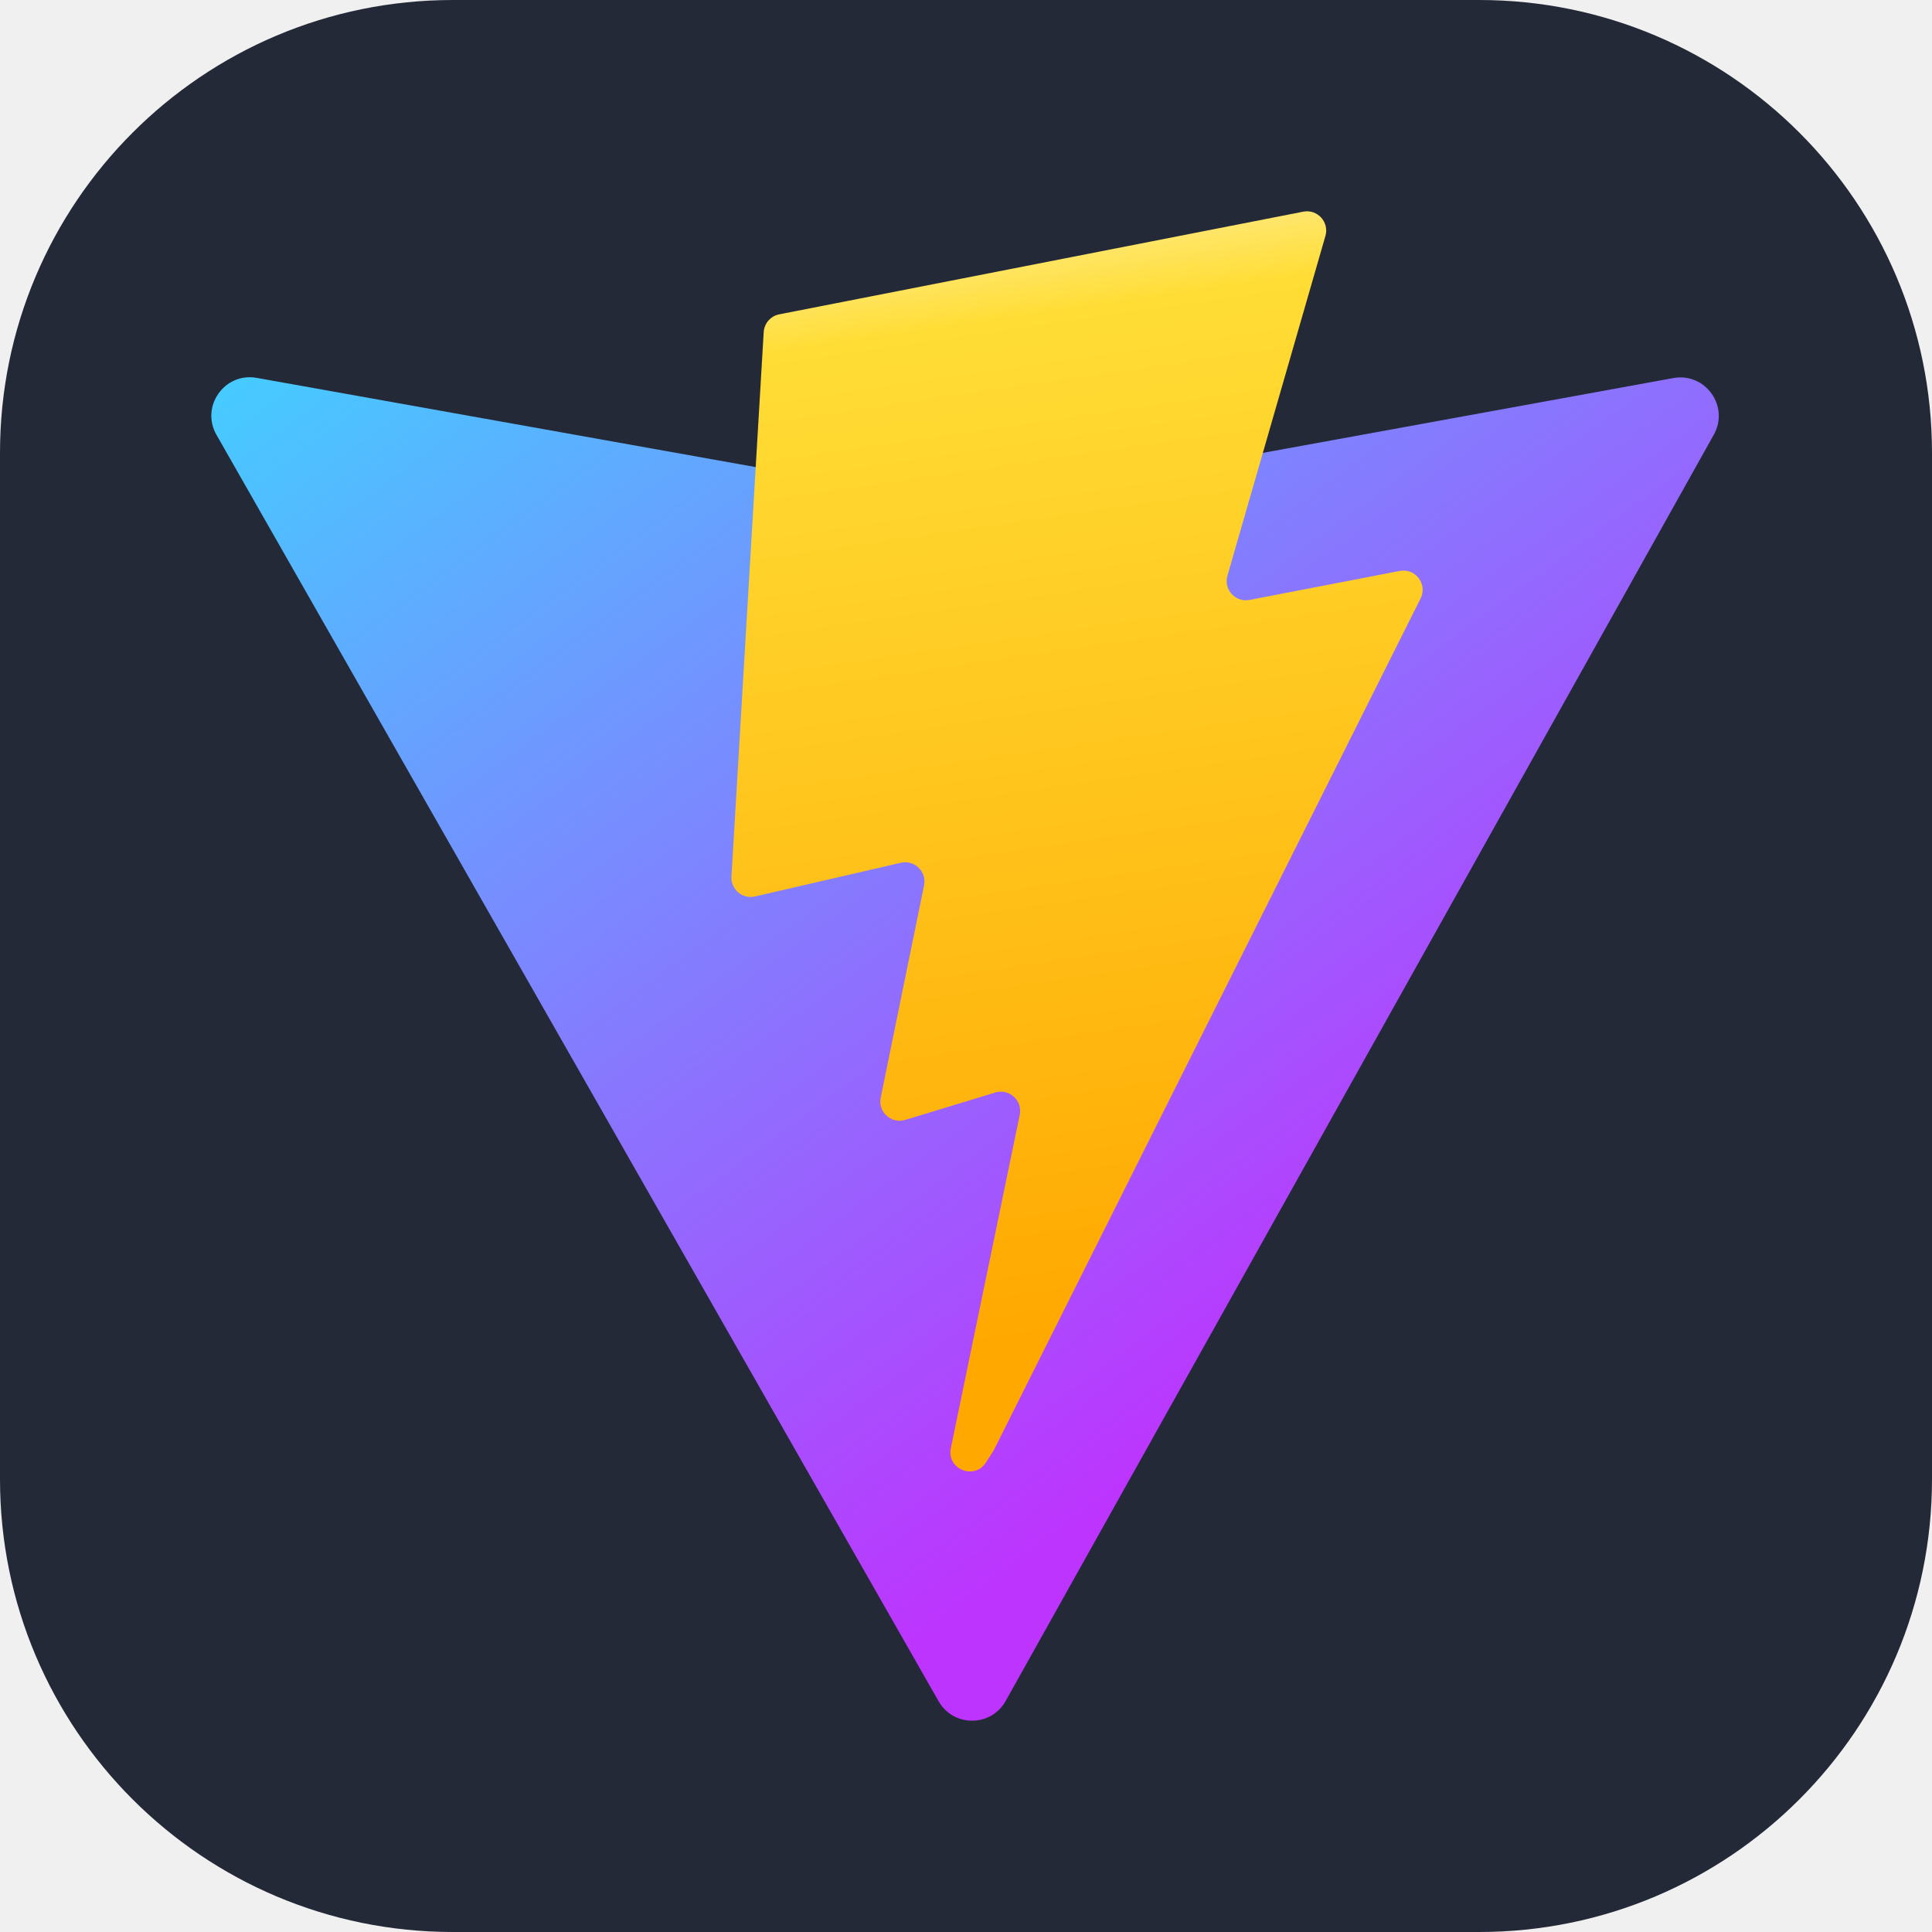
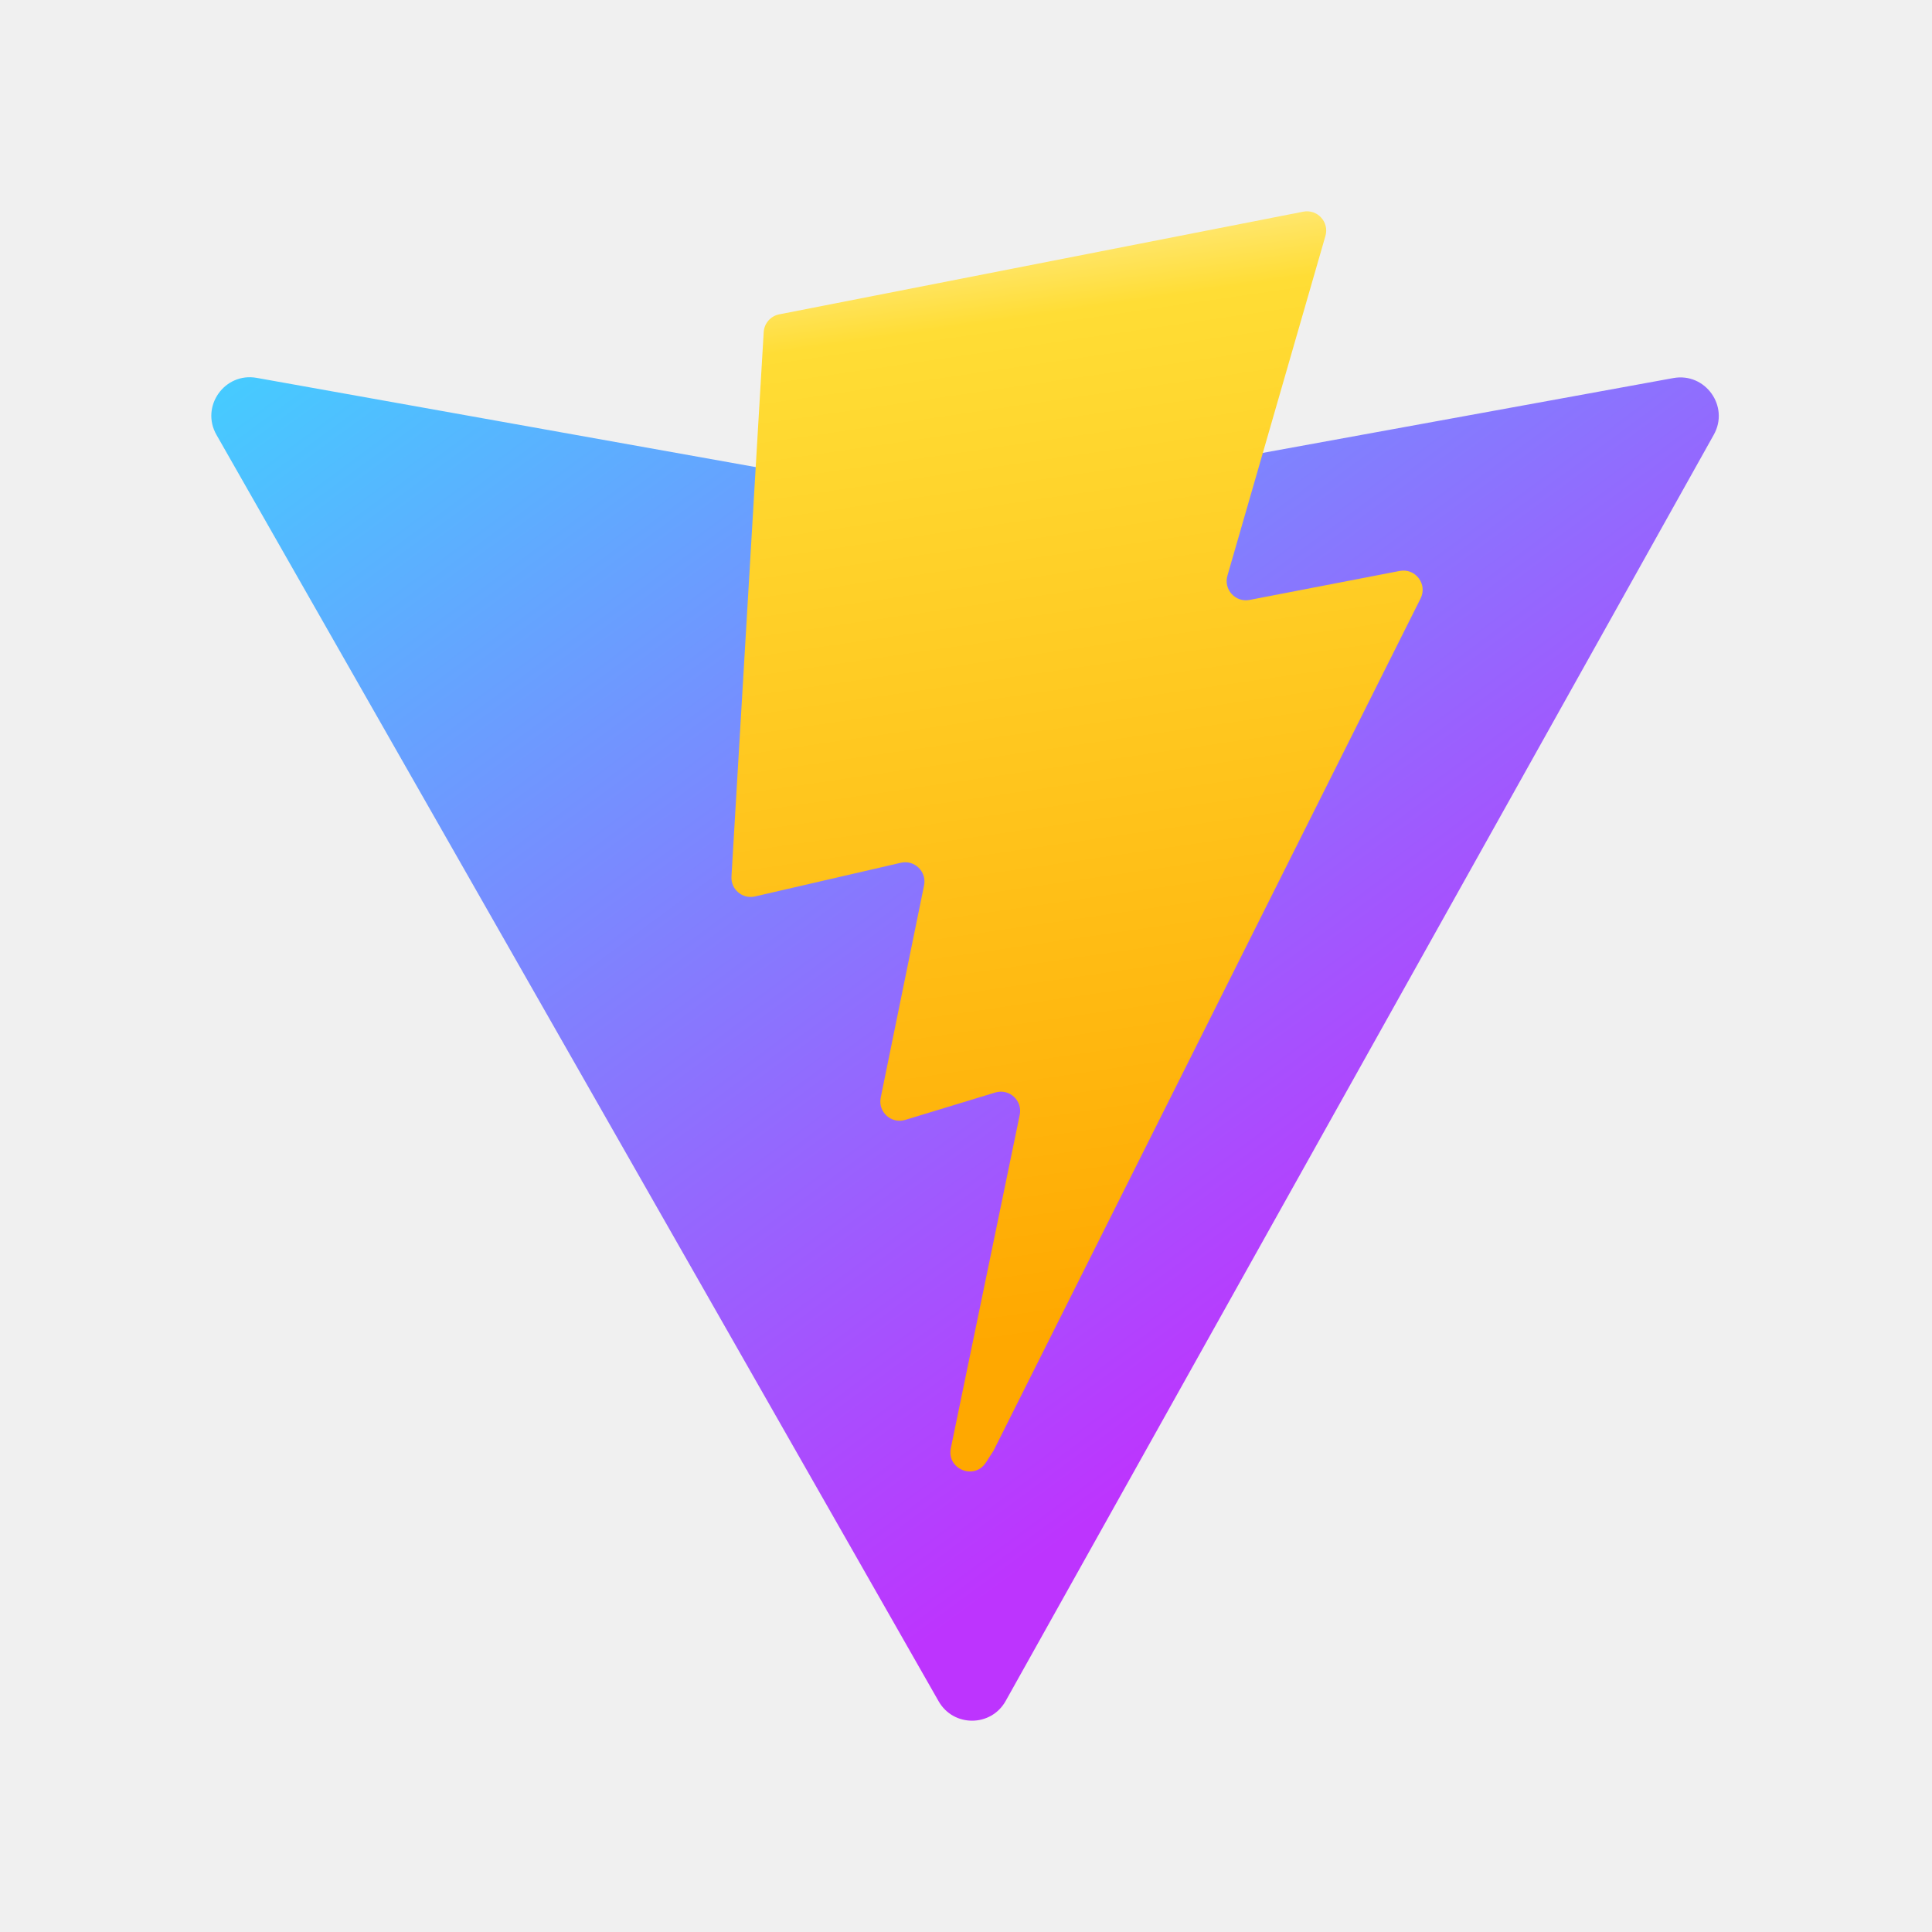
<svg xmlns="http://www.w3.org/2000/svg" width="48" height="48" viewBox="0 0 48 48" fill="none">
  <g clip-path="url(#clip0_2_49)">
-     <path d="M36.75 0H11.25C5.037 0 0 5.037 0 11.25V36.75C0 42.963 5.037 48 11.25 48H36.75C42.963 48 48 42.963 48 36.75V11.25C48 5.037 42.963 0 36.75 0Z" fill="#242938" />
    <path d="M42.579 10.8L24.985 42.261C24.622 42.91 23.689 42.914 23.32 42.268L5.378 10.803C4.976 10.099 5.579 9.246 6.377 9.388L23.989 12.537C24.101 12.557 24.217 12.556 24.329 12.536L41.573 9.393C42.368 9.248 42.974 10.095 42.579 10.8Z" fill="url(#paint0_linear_2_49)" />
    <path d="M32.379 5.259L19.359 7.81C19.145 7.852 18.987 8.034 18.974 8.251L18.173 21.778C18.154 22.096 18.447 22.344 18.758 22.272L22.382 21.435C22.722 21.357 23.028 21.656 22.958 21.997L21.881 27.271C21.809 27.625 22.142 27.929 22.489 27.824L24.728 27.143C25.075 27.038 25.408 27.342 25.335 27.698L23.623 35.981C23.516 36.499 24.206 36.782 24.493 36.338L24.685 36.041L35.294 14.869C35.472 14.514 35.165 14.11 34.776 14.185L31.045 14.905C30.694 14.973 30.396 14.646 30.495 14.303L32.93 5.861C33.029 5.517 32.73 5.19 32.379 5.259Z" fill="url(#paint1_linear_2_49)" />
  </g>
  <defs>
    <linearGradient id="paint0_linear_2_49" x1="4.94" y1="8.264" x2="26.836" y2="38.001" gradientUnits="userSpaceOnUse">
      <stop stop-color="#41D1FF" />
      <stop offset="1" stop-color="#BD34FE" />
    </linearGradient>
    <linearGradient id="paint1_linear_2_49" x1="22.978" y1="5.952" x2="26.939" y2="33.124" gradientUnits="userSpaceOnUse">
      <stop stop-color="#FFEA83" />
      <stop offset="0.083" stop-color="#FFDD35" />
      <stop offset="1" stop-color="#FFA800" />
    </linearGradient>
    <clipPath id="clip0_2_49">
      <rect width="48" height="48" fill="white" />
    </clipPath>
  </defs>
</svg>
